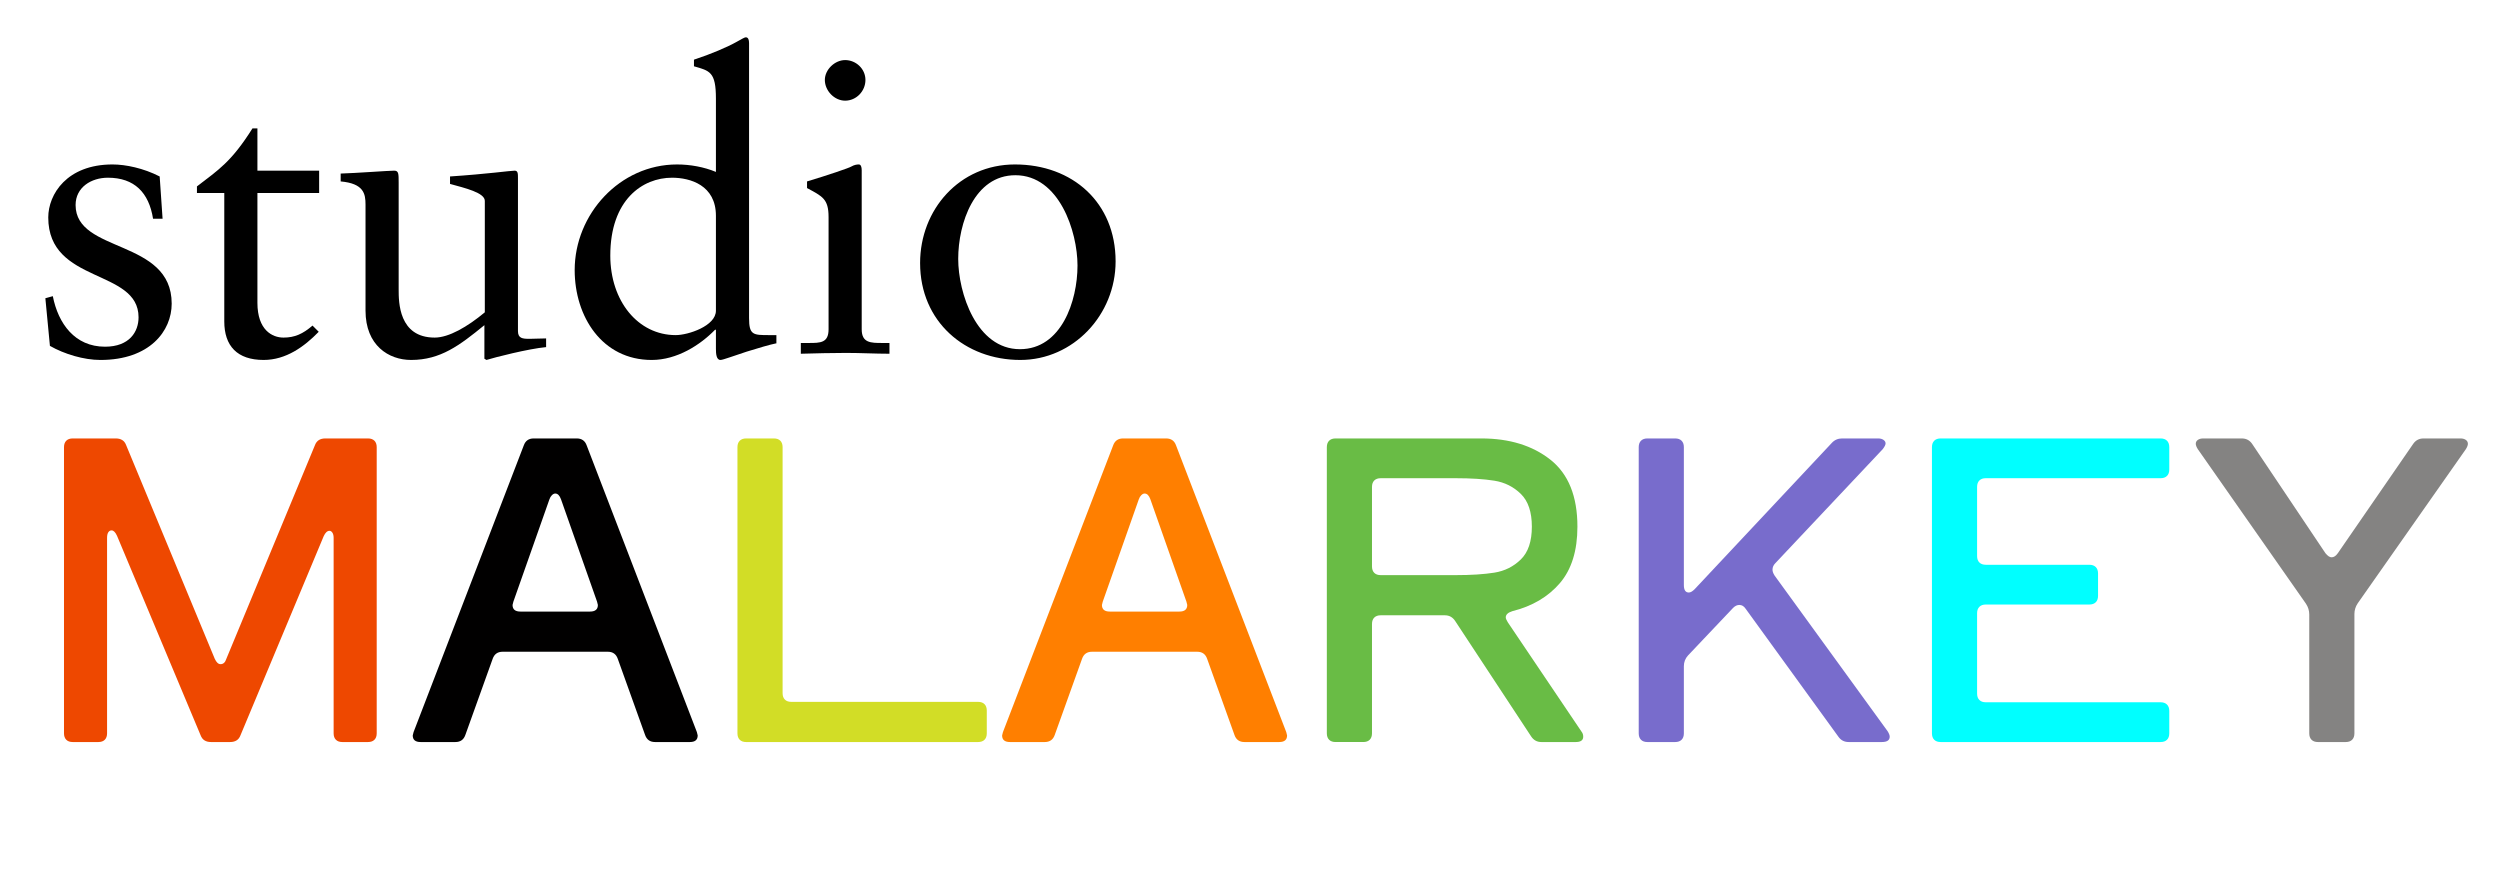
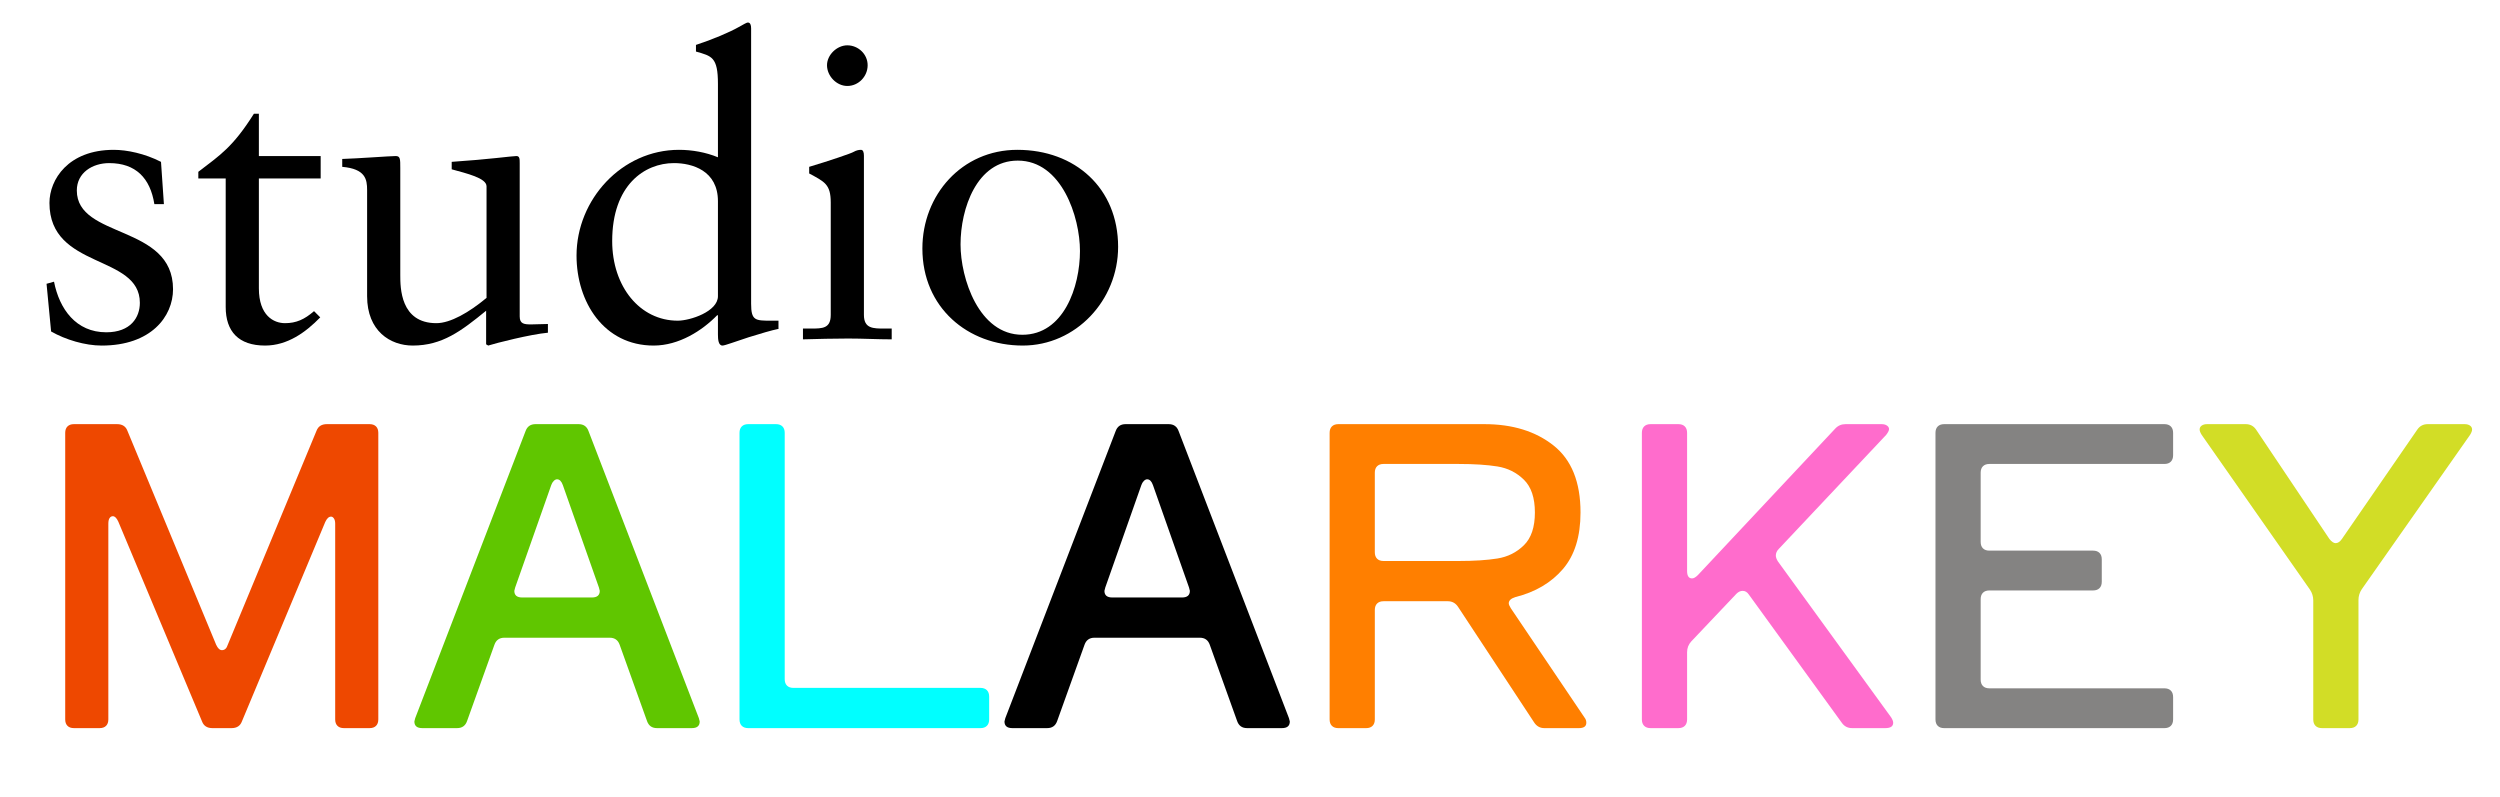
- <svg xmlns="http://www.w3.org/2000/svg" version="1.1" id="Layer_1" x="0px" y="0px" width="419.783px" height="149.639px" viewBox="-97.002 -49.168 419.783 149.639" enable-background="new -97.002 -49.168 419.783 149.639" xml:space="preserve">
+ <svg xmlns="http://www.w3.org/2000/svg" version="1.1" id="Layer_1" x="0px" y="0px" width="428.857px" height="136.714px" viewBox="0 0 428.857 136.714" enable-background="new 0 0 428.857 136.714" xml:space="preserve">
  <g>
-     <path d="M-88.134,0.563c0.904,4.59,3.686,8.485,8.763,8.485c4.104,0,5.634-2.504,5.634-4.938c0-8.207-15.162-5.564-15.162-16.762   c0-3.895,3.13-8.902,10.78-8.902c2.226,0,5.216,0.626,7.929,2.017l0.487,7.094h-1.6c-0.695-4.381-3.13-6.885-7.581-6.885   c-2.782,0-5.425,1.6-5.425,4.59c0,8.137,16.136,5.633,16.136,16.553c0,4.59-3.686,9.459-11.962,9.459   c-2.782,0-6.051-0.974-8.485-2.365l-0.765-7.999L-88.134,0.563z" />
-     <path d="M-53.778,1.676c0,4.59,2.504,5.842,4.382,5.842s3.269-0.626,4.868-2.017l1.043,1.043c-2.434,2.504-5.495,4.729-9.25,4.729   c-4.451,0-6.607-2.365-6.607-6.468v-21.561h-4.59v-1.113c3.617-2.782,5.773-4.104,9.32-9.737h0.834v7.094h10.363v3.755h-10.363   V1.676z" />
-     <path d="M-10.032,6.405c0,1.252,0.765,1.321,1.947,1.321c0.834,0,1.878-0.069,2.782-0.069v1.46   c-2.99,0.278-8.693,1.739-10.015,2.156l-0.348-0.209V5.431c-4.173,3.408-7.372,5.842-12.31,5.842c-3.756,0-7.65-2.435-7.65-8.277   v-17.805c0-1.808-0.278-3.547-4.173-3.895v-1.321c2.504-0.07,8.068-0.487,8.972-0.487c0.765,0,0.765,0.487,0.765,2.017V-0.55   c0,2.086,0,8.068,6.051,8.068c2.365,0,5.494-1.808,8.416-4.243v-18.708c0-1.391-3.338-2.156-5.842-2.852v-1.252   c6.259-0.417,10.154-0.974,10.85-0.974c0.557,0,0.557,0.487,0.557,1.251V6.405z" />
-     <path d="M28.775,4.249c0,2.852,0.695,2.852,3.408,2.852h1.182v1.391h-0.069c-1.043,0.208-2.921,0.765-4.938,1.391   c-2.156,0.695-3.964,1.391-4.382,1.391c-0.695,0-0.765-1.043-0.765-1.878V6.197h-0.139c-2.504,2.573-6.399,5.077-10.641,5.077   c-8.346,0-12.937-7.303-12.937-15.092c0-9.389,7.581-17.735,17.179-17.735c2.226,0,4.521,0.417,6.538,1.252v-12.311   c0-4.521-1.043-4.66-3.687-5.425v-1.113c2.782-0.904,5.703-2.156,7.164-2.99c0.765-0.417,1.322-0.765,1.53-0.765   c0.417,0,0.557,0.417,0.557,0.974V4.249z M23.211-12.93c0-5.146-4.312-6.398-7.373-6.398c-4.938,0-10.363,3.686-10.363,13.075   c0,7.65,4.66,13.354,10.989,13.354c2.086,0,6.747-1.53,6.747-4.104V-12.93z" />
-     <path d="M37.467,8.422h1.321c1.948,0,3.338,0,3.338-2.295v-18.848c0-3.061-1.043-3.478-3.616-4.869v-1.113   c3.269-0.974,7.164-2.295,7.441-2.504c0.487-0.278,0.904-0.348,1.252-0.348s0.487,0.417,0.487,0.974V6.127   c0,2.295,1.53,2.295,3.478,2.295h1.183v1.808c-2.365,0-4.799-0.139-7.303-0.139c-2.504,0-5.008,0.07-7.581,0.139V8.422z    M44.909-32.264c-1.809,0-3.408-1.669-3.408-3.478c0-1.739,1.669-3.338,3.408-3.338c1.808,0,3.408,1.46,3.408,3.338   S46.787-32.264,44.909-32.264z" />
-     <path d="M73.423-21.554c9.667,0,16.9,6.398,16.9,16.274c0,8.972-7.094,16.553-15.997,16.553c-9.25,0-16.831-6.399-16.831-16.275   C57.496-13.973,64.104-21.554,73.423-21.554z M74.258,9.465c6.955,0,9.667-8.068,9.667-14.049c0-5.703-3.061-15.162-10.433-15.162   c-6.885,0-9.598,8.068-9.598,14.049C63.895,0.007,66.955,9.465,74.258,9.465z" />
-     <path fill="#EE4800" d="M-34.131,24.835c0.254,0.255,0.383,0.615,0.383,1.078v48.056c0,0.465-0.128,0.824-0.383,1.078   c-0.255,0.256-0.615,0.383-1.078,0.383h-4.312c-0.464,0-0.824-0.127-1.078-0.383c-0.255-0.254-0.382-0.613-0.382-1.078V41.144   c0-0.371-0.07-0.661-0.209-0.87c-0.139-0.208-0.302-0.312-0.487-0.312c-0.372,0-0.695,0.302-0.974,0.904l-13.979,33.452   c-0.278,0.742-0.859,1.112-1.739,1.112h-3.199c-0.881,0-1.46-0.37-1.739-1.112l-14.048-33.522   c-0.278-0.602-0.581-0.903-0.904-0.903c-0.232,0-0.417,0.104-0.556,0.312s-0.209,0.521-0.209,0.939v32.825   c0,0.465-0.128,0.824-0.382,1.078c-0.255,0.256-0.615,0.383-1.078,0.383h-4.312c-0.464,0-0.824-0.127-1.078-0.383   c-0.255-0.254-0.382-0.613-0.382-1.078V25.913c0-0.463,0.127-0.823,0.382-1.078c0.254-0.254,0.614-0.383,1.078-0.383h7.233   c0.88,0,1.46,0.372,1.738,1.113l14.883,35.887c0.278,0.603,0.602,0.903,0.974,0.903c0.463,0,0.788-0.301,0.974-0.903l14.883-35.887   c0.278-0.741,0.857-1.113,1.739-1.113h7.164C-34.746,24.452-34.386,24.581-34.131,24.835z" />
-     <path fill="#010000" d="M20.15,74.318c0,0.742-0.441,1.112-1.321,1.112h-5.842c-0.835,0-1.391-0.394-1.669-1.183l-4.59-12.796   c-0.278-0.788-0.834-1.183-1.669-1.183h-17.665c-0.834,0-1.391,0.395-1.669,1.183l-4.59,12.796   c-0.278,0.789-0.834,1.183-1.669,1.183h-5.842c-0.881,0-1.321-0.37-1.321-1.112l0.139-0.557l18.5-48.126   c0.278-0.788,0.834-1.183,1.669-1.183h7.233c0.834,0,1.391,0.395,1.669,1.183l18.5,48.126L20.15,74.318z M-3.773,33.702   c-0.186,0-0.372,0.094-0.557,0.278c-0.186,0.187-0.325,0.418-0.417,0.695l-6.051,17.179l-0.139,0.557   c0,0.742,0.44,1.112,1.321,1.112H2.068c0.88,0,1.321-0.37,1.321-1.112L3.25,51.854L-2.8,34.676   C-3.033,34.027-3.356,33.702-3.773,33.702z" />
-     <path fill="#D2DD26" d="M34.024,24.835c0.254,0.255,0.383,0.615,0.383,1.078v41.311c0,0.464,0.127,0.823,0.382,1.077   c0.254,0.256,0.614,0.383,1.078,0.383h31.365c0.463,0,0.823,0.128,1.078,0.383c0.254,0.255,0.382,0.615,0.382,1.078v3.824   c0,0.465-0.128,0.824-0.382,1.078c-0.255,0.256-0.615,0.383-1.078,0.383H28.287c-0.464,0-0.824-0.127-1.078-0.383   c-0.255-0.254-0.383-0.613-0.383-1.078V25.913c0-0.463,0.127-0.823,0.383-1.078c0.254-0.254,0.614-0.383,1.078-0.383h4.659   C33.41,24.452,33.769,24.581,34.024,24.835z" />
-     <path fill="#FF7F00" d="M119.115,74.318c0,0.742-0.441,1.112-1.322,1.112h-5.842c-0.834,0-1.391-0.394-1.668-1.183l-4.592-12.796   c-0.277-0.788-0.834-1.183-1.668-1.183H86.358c-0.834,0-1.391,0.395-1.669,1.183l-4.59,12.796   c-0.278,0.789-0.834,1.183-1.669,1.183h-5.842c-0.881,0-1.321-0.37-1.321-1.112l0.139-0.557l18.5-48.126   c0.278-0.788,0.834-1.183,1.669-1.183h7.233c0.835,0,1.392,0.395,1.669,1.183l18.5,48.126L119.115,74.318z M95.191,33.702   c-0.186,0-0.372,0.094-0.557,0.278c-0.186,0.187-0.325,0.418-0.417,0.695l-6.051,17.179l-0.139,0.557   c0,0.742,0.44,1.112,1.321,1.112h11.684c0.879,0,1.32-0.37,1.32-1.112l-0.139-0.557l-6.05-17.179   C95.931,34.027,95.608,33.702,95.191,33.702z" />
-     <path fill="#69BC45" d="M155.835,54.497c0,0.186,0.115,0.464,0.348,0.835l12.379,18.36c0.186,0.232,0.279,0.511,0.279,0.834   c0,0.604-0.418,0.904-1.252,0.904h-5.773c-0.742,0-1.32-0.324-1.738-0.974l-12.727-19.334c-0.418-0.648-0.998-0.974-1.738-0.974   h-10.781c-0.463,0-0.822,0.128-1.078,0.383c-0.254,0.255-0.381,0.614-0.381,1.077v18.36c0,0.465-0.129,0.824-0.383,1.078   c-0.256,0.256-0.615,0.383-1.078,0.383h-4.66c-0.463,0-0.824-0.127-1.078-0.383c-0.256-0.254-0.383-0.613-0.383-1.078V25.913   c0-0.463,0.127-0.823,0.383-1.078c0.254-0.254,0.615-0.383,1.078-0.383h24.48c4.729,0,8.6,1.194,11.615,3.582   c3.012,2.389,4.52,6.133,4.52,11.232c0,4.033-0.984,7.198-2.955,9.493s-4.625,3.859-7.963,4.694   C156.207,53.686,155.835,54.034,155.835,54.497z M134.832,31.129c-0.463,0-0.822,0.129-1.078,0.383   c-0.254,0.256-0.381,0.615-0.381,1.078v13.353c0,0.465,0.127,0.824,0.381,1.078c0.256,0.256,0.615,0.383,1.078,0.383h12.588   c2.598,0,4.766-0.139,6.504-0.417s3.221-1.02,4.451-2.226c1.227-1.205,1.842-3.036,1.842-5.494c0-2.457-0.615-4.288-1.842-5.494   c-1.23-1.205-2.713-1.947-4.451-2.226s-3.906-0.418-6.504-0.418H134.832z" />
-     <path fill="#786CCC" d="M220.304,74.526c0,0.604-0.441,0.904-1.32,0.904h-5.564c-0.742,0-1.322-0.301-1.738-0.904l-15.578-21.49   c-0.279-0.417-0.627-0.625-1.045-0.625c-0.371,0-0.719,0.162-1.043,0.486l-7.58,7.998c-0.465,0.511-0.695,1.112-0.695,1.808v11.267   c0,0.465-0.129,0.824-0.383,1.078c-0.256,0.256-0.615,0.383-1.078,0.383h-4.66c-0.463,0-0.822-0.127-1.076-0.383   c-0.256-0.254-0.383-0.613-0.383-1.078V25.913c0-0.463,0.127-0.823,0.383-1.078c0.254-0.254,0.613-0.383,1.076-0.383h4.66   c0.463,0,0.822,0.128,1.078,0.383c0.254,0.255,0.383,0.615,0.383,1.078v23.159c0,0.835,0.277,1.252,0.834,1.252   c0.279,0,0.604-0.185,0.975-0.557l23.02-24.55c0.463-0.51,1.043-0.765,1.738-0.765h6.051c0.371,0,0.672,0.082,0.904,0.244   c0.232,0.163,0.348,0.36,0.348,0.591c0,0.232-0.162,0.556-0.486,0.974l-18.014,19.125c-0.324,0.324-0.486,0.695-0.486,1.112   c0,0.278,0.115,0.604,0.348,0.974l18.986,26.149C220.189,73.994,220.304,74.295,220.304,74.526z" />
-     <path fill="#00FFFF" d="M266.865,24.835c0.256,0.255,0.383,0.615,0.383,1.078v3.755c0,0.464-0.127,0.823-0.383,1.078   c-0.254,0.255-0.615,0.382-1.078,0.382h-29.348c-0.465,0-0.824,0.129-1.078,0.383c-0.256,0.256-0.383,0.615-0.383,1.078v11.614   c0,0.464,0.127,0.824,0.383,1.078c0.254,0.255,0.613,0.383,1.078,0.383h17.387c0.463,0,0.822,0.128,1.078,0.382   c0.254,0.256,0.383,0.615,0.383,1.078v3.756c0,0.464-0.129,0.823-0.383,1.078c-0.256,0.255-0.615,0.382-1.078,0.382h-17.387   c-0.465,0-0.824,0.129-1.078,0.383c-0.256,0.255-0.383,0.615-0.383,1.078v13.492c0,0.464,0.127,0.823,0.383,1.078   c0.254,0.255,0.613,0.382,1.078,0.382h29.348c0.463,0,0.824,0.129,1.078,0.383c0.256,0.255,0.383,0.615,0.383,1.078v3.755   c0,0.465-0.127,0.824-0.383,1.078c-0.254,0.256-0.615,0.383-1.078,0.383h-36.928c-0.465,0-0.824-0.127-1.078-0.383   c-0.256-0.254-0.383-0.613-0.383-1.078V25.913c0-0.463,0.127-0.823,0.383-1.078c0.254-0.254,0.613-0.383,1.078-0.383h36.928   C266.25,24.452,266.611,24.581,266.865,24.835z" />
-     <path fill="#848382" d="M309.949,24.452h6.189c0.371,0,0.672,0.082,0.904,0.244c0.232,0.163,0.348,0.382,0.348,0.661   c0,0.232-0.115,0.534-0.348,0.904l-18.15,25.872c-0.373,0.556-0.557,1.159-0.557,1.808v20.029c0,0.465-0.129,0.824-0.383,1.078   c-0.256,0.256-0.615,0.383-1.078,0.383h-4.66c-0.463,0-0.824-0.127-1.078-0.383c-0.254-0.254-0.383-0.613-0.383-1.078V54.01   c0-0.648-0.186-1.251-0.555-1.808l-18.152-25.941c-0.232-0.371-0.348-0.672-0.348-0.904c0-0.278,0.115-0.498,0.348-0.661   c0.23-0.162,0.531-0.244,0.904-0.244h6.467c0.742,0,1.322,0.302,1.74,0.904l12.309,18.361c0.371,0.464,0.719,0.695,1.043,0.695   c0.371,0,0.719-0.231,1.043-0.695l12.658-18.361C308.628,24.755,309.207,24.452,309.949,24.452z" />
+     <path d="M9.266,48.323c0.925,4.695,3.771,8.679,8.963,8.679c4.197,0,5.762-2.561,5.762-5.05c0-8.395-15.508-5.691-15.508-17.144   c0-3.984,3.201-9.105,11.026-9.105c2.276,0,5.335,0.64,8.11,2.063l0.498,7.256h-1.636c-0.711-4.481-3.201-7.042-7.754-7.042   c-2.846,0-5.549,1.636-5.549,4.695c0,8.323,16.504,5.762,16.504,16.931c0,4.695-3.771,9.674-12.236,9.674   c-2.845,0-6.189-0.996-8.679-2.418l-0.782-8.181L9.266,48.323z" />
+     <path d="M44.408,49.461c0,4.695,2.561,5.976,4.482,5.976c1.92,0,3.343-0.64,4.979-2.063l1.067,1.067   c-2.49,2.561-5.62,4.837-9.461,4.837c-4.553,0-6.758-2.418-6.758-6.616V30.61h-4.695v-1.138c3.699-2.845,5.904-4.197,9.532-9.959   h0.854v7.256h10.6v3.841h-10.6V49.461z" />
+     <path d="M89.153,54.298c0,1.281,0.783,1.352,1.992,1.352c0.854,0,1.921-0.071,2.846-0.071v1.494   c-3.059,0.285-8.892,1.778-10.244,2.205l-0.356-0.213v-5.762c-4.268,3.485-7.541,5.975-12.591,5.975   c-3.842,0-7.825-2.49-7.825-8.465V32.602c0-1.849-0.285-3.628-4.268-3.983v-1.352c2.561-0.071,8.251-0.498,9.176-0.498   c0.783,0,0.783,0.498,0.783,2.063v18.353c0,2.134,0,8.252,6.189,8.252c2.418,0,5.62-1.85,8.607-4.339V31.961   c0-1.422-3.415-2.205-5.976-2.917v-1.28c6.402-0.427,10.386-0.996,11.097-0.996c0.569,0,0.569,0.498,0.569,1.28V54.298z" />
+     <path d="M128.848,52.093c0,2.917,0.711,2.917,3.486,2.917h1.209v1.423h-0.071c-1.067,0.213-2.988,0.782-5.051,1.423   c-2.205,0.711-4.055,1.422-4.481,1.422c-0.711,0-0.783-1.067-0.783-1.92v-3.272h-0.142c-2.561,2.632-6.544,5.193-10.884,5.193   c-8.537,0-13.231-7.469-13.231-15.437c0-9.604,7.754-18.14,17.571-18.14c2.276,0,4.624,0.427,6.687,1.28V14.391   c0-4.624-1.067-4.766-3.77-5.548V7.704c2.845-0.925,5.833-2.205,7.327-3.059c0.782-0.427,1.352-0.782,1.565-0.782   c0.427,0,0.569,0.427,0.569,0.996V52.093z M123.157,34.522c0-5.264-4.41-6.544-7.541-6.544c-5.05,0-10.599,3.77-10.599,13.374   c0,7.825,4.766,13.658,11.24,13.658c2.134,0,6.9-1.565,6.9-4.197V34.522z" />
+     <path d="M137.741,56.361h1.352c1.992,0,3.415,0,3.415-2.348V34.736c0-3.13-1.067-3.557-3.699-4.979v-1.138   c3.344-0.996,7.327-2.348,7.612-2.561c0.498-0.285,0.925-0.355,1.28-0.355c0.356,0,0.498,0.427,0.498,0.996v27.316   c0,2.348,1.565,2.348,3.557,2.348h1.209v1.85c-2.418,0-4.908-0.142-7.469-0.142s-5.122,0.071-7.754,0.142V56.361z M145.353,14.747   c-1.85,0-3.486-1.708-3.486-3.557c0-1.779,1.707-3.415,3.486-3.415c1.849,0,3.485,1.494,3.485,3.415   C148.838,13.11,147.273,14.747,145.353,14.747z" />
+     <path d="M174.519,25.702c9.888,0,17.286,6.544,17.286,16.646c0,9.176-7.256,16.93-16.361,16.93   c-9.461,0-17.215-6.544-17.215-16.646C158.229,33.456,164.987,25.702,174.519,25.702z M175.373,57.428   c7.113,0,9.888-8.251,9.888-14.369c0-5.833-3.13-15.508-10.67-15.508c-7.042,0-9.817,8.251-9.817,14.37   C164.773,47.754,167.903,57.428,175.373,57.428z" />
+     <path fill="#EE4800" d="M64.505,73.15c0.26,0.261,0.391,0.629,0.391,1.103v49.156c0,0.475-0.131,0.843-0.391,1.103   c-0.261,0.261-0.629,0.391-1.103,0.391h-4.41c-0.475,0-0.843-0.13-1.103-0.391c-0.261-0.26-0.391-0.628-0.391-1.103V89.832   c0-0.379-0.071-0.676-0.213-0.889s-0.309-0.32-0.498-0.32c-0.38,0-0.711,0.309-0.996,0.925l-14.299,34.218   c-0.285,0.759-0.878,1.138-1.779,1.138h-3.272c-0.902,0-1.494-0.379-1.779-1.138l-14.37-34.289   c-0.285-0.616-0.594-0.925-0.925-0.925c-0.238,0-0.427,0.106-0.569,0.32s-0.213,0.534-0.213,0.96v33.577   c0,0.475-0.131,0.843-0.391,1.103c-0.261,0.261-0.629,0.391-1.103,0.391h-4.411c-0.475,0-0.843-0.13-1.103-0.391   c-0.261-0.26-0.391-0.628-0.391-1.103V74.253c0-0.474,0.13-0.841,0.391-1.103c0.26-0.26,0.628-0.392,1.103-0.392h7.398   c0.9,0,1.494,0.38,1.778,1.138l15.224,36.708c0.285,0.617,0.616,0.925,0.996,0.925c0.474,0,0.806-0.308,0.996-0.925l15.224-36.708   c0.285-0.758,0.877-1.138,1.778-1.138h7.327C63.876,72.759,64.244,72.89,64.505,73.15z" />
+     <path fill="#60C600" d="M120.028,123.765c0,0.759-0.451,1.138-1.352,1.138h-5.976c-0.854,0-1.423-0.402-1.707-1.209l-4.695-13.089   c-0.285-0.806-0.854-1.209-1.708-1.209H86.522c-0.854,0-1.423,0.404-1.708,1.209l-4.695,13.089   c-0.285,0.807-0.854,1.209-1.708,1.209h-5.976c-0.901,0-1.352-0.379-1.352-1.138l0.142-0.569L90.15,73.968   c0.285-0.806,0.854-1.209,1.708-1.209h7.398c0.854,0,1.422,0.404,1.707,1.209l18.923,49.228L120.028,123.765z M95.557,82.22   c-0.19,0-0.38,0.096-0.569,0.285c-0.19,0.19-0.333,0.427-0.427,0.711l-6.189,17.571l-0.143,0.569c0,0.759,0.45,1.138,1.352,1.138   h11.951c0.9,0,1.352-0.379,1.352-1.138l-0.143-0.569l-6.189-17.571C96.315,82.553,95.984,82.22,95.557,82.22z" />
+     <path fill="#00FFFF" d="M134.221,73.15c0.26,0.261,0.391,0.629,0.391,1.103v42.256c0,0.475,0.13,0.843,0.391,1.103   c0.26,0.261,0.628,0.391,1.103,0.391h32.083c0.474,0,0.841,0.131,1.103,0.391c0.26,0.261,0.392,0.629,0.392,1.103v3.913   c0,0.475-0.131,0.843-0.392,1.103c-0.261,0.261-0.629,0.391-1.103,0.391h-39.837c-0.475,0-0.842-0.13-1.103-0.391   c-0.261-0.26-0.391-0.628-0.391-1.103V74.253c0-0.474,0.13-0.841,0.391-1.103c0.26-0.26,0.628-0.392,1.103-0.392h4.766   C133.591,72.759,133.959,72.89,134.221,73.15z" />
+     <path d="M221.257,123.765c0,0.759-0.451,1.138-1.352,1.138h-5.976c-0.854,0-1.423-0.402-1.707-1.209l-4.695-13.089   c-0.285-0.806-0.854-1.209-1.708-1.209h-18.069c-0.854,0-1.423,0.404-1.708,1.209l-4.695,13.089   c-0.285,0.807-0.854,1.209-1.708,1.209h-5.976c-0.901,0-1.352-0.379-1.352-1.138l0.142-0.569l18.923-49.228   c0.285-0.806,0.854-1.209,1.708-1.209h7.398c0.854,0,1.422,0.404,1.707,1.209l18.923,49.228L221.257,123.765z M196.786,82.22   c-0.19,0-0.38,0.096-0.569,0.285c-0.19,0.19-0.333,0.427-0.427,0.711l-6.189,17.571l-0.143,0.569c0,0.759,0.45,1.138,1.352,1.138   h11.951c0.9,0,1.352-0.379,1.352-1.138l-0.143-0.569l-6.189-17.571C197.544,82.553,197.213,82.22,196.786,82.22z" />
+     <path fill="#FF7F00" d="M258.818,103.491c0,0.19,0.118,0.475,0.356,0.854l12.663,18.781c0.189,0.238,0.284,0.522,0.284,0.854   c0,0.617-0.427,0.925-1.28,0.925h-5.904c-0.759,0-1.352-0.331-1.779-0.996l-13.018-19.776c-0.427-0.664-1.021-0.996-1.778-0.996   h-11.027c-0.475,0-0.842,0.131-1.103,0.392c-0.261,0.261-0.391,0.629-0.391,1.103v18.78c0,0.475-0.131,0.843-0.391,1.103   c-0.261,0.261-0.629,0.391-1.103,0.391h-4.766c-0.475,0-0.842-0.13-1.103-0.391c-0.261-0.26-0.391-0.628-0.391-1.103V74.253   c0-0.474,0.13-0.841,0.391-1.103c0.26-0.26,0.628-0.392,1.103-0.392h25.041c4.837,0,8.797,1.222,11.88,3.664   c3.082,2.443,4.624,6.272,4.624,11.489c0,4.126-1.008,7.363-3.023,9.71c-2.017,2.348-4.731,3.948-8.146,4.802   C259.197,102.662,258.818,103.017,258.818,103.491z M237.334,79.588c-0.475,0-0.842,0.131-1.103,0.391   c-0.261,0.261-0.391,0.629-0.391,1.103v13.659c0,0.475,0.13,0.842,0.391,1.103c0.26,0.261,0.628,0.391,1.103,0.391h12.876   c2.656,0,4.873-0.142,6.652-0.427c1.778-0.284,3.295-1.042,4.553-2.276c1.256-1.232,1.885-3.105,1.885-5.62   c0-2.513-0.629-4.386-1.885-5.62c-1.257-1.233-2.774-1.992-4.553-2.276c-1.779-0.285-3.996-0.427-6.652-0.427H237.334z" />
+     <path fill="#FF6CCC" d="M324.763,123.979c0,0.617-0.451,0.925-1.352,0.925h-5.69c-0.76,0-1.352-0.308-1.778-0.925l-15.936-21.982   c-0.284-0.427-0.64-0.64-1.066-0.64c-0.381,0-0.736,0.167-1.067,0.498l-7.754,8.181c-0.475,0.522-0.712,1.138-0.712,1.85v11.524   c0,0.475-0.131,0.843-0.391,1.103c-0.262,0.261-0.63,0.391-1.104,0.391h-4.766c-0.475,0-0.843-0.13-1.103-0.391   c-0.262-0.26-0.392-0.628-0.392-1.103V74.253c0-0.474,0.13-0.841,0.392-1.103c0.26-0.26,0.628-0.392,1.103-0.392h4.766   c0.474,0,0.842,0.131,1.104,0.392c0.26,0.261,0.391,0.629,0.391,1.103v23.689c0,0.854,0.285,1.28,0.854,1.28   c0.285,0,0.616-0.189,0.996-0.569l23.547-25.112c0.474-0.521,1.067-0.783,1.778-0.783h6.189c0.379,0,0.687,0.083,0.925,0.249   c0.236,0.167,0.355,0.368,0.355,0.605c0,0.238-0.167,0.569-0.498,0.996l-18.425,19.563c-0.332,0.333-0.498,0.711-0.498,1.138   c0,0.285,0.118,0.617,0.355,0.996l19.421,26.748C324.645,123.434,324.763,123.742,324.763,123.979z" />
+     <path fill="#848382" d="M372.389,73.15c0.26,0.261,0.392,0.629,0.392,1.103v3.841c0,0.475-0.132,0.843-0.392,1.103   c-0.261,0.261-0.629,0.392-1.103,0.392h-30.021c-0.475,0-0.843,0.131-1.103,0.391c-0.261,0.261-0.392,0.629-0.392,1.103v11.88   c0,0.475,0.131,0.842,0.392,1.103c0.26,0.261,0.628,0.391,1.103,0.391h17.785c0.473,0,0.841,0.131,1.103,0.391   c0.26,0.261,0.391,0.629,0.391,1.103v3.841c0,0.475-0.131,0.843-0.391,1.103c-0.262,0.261-0.63,0.392-1.103,0.392h-17.785   c-0.475,0-0.843,0.131-1.103,0.391c-0.261,0.261-0.392,0.629-0.392,1.103v13.801c0,0.475,0.131,0.843,0.392,1.103   c0.26,0.261,0.628,0.392,1.103,0.392h30.021c0.474,0,0.842,0.131,1.103,0.391c0.26,0.261,0.392,0.629,0.392,1.103v3.841   c0,0.475-0.132,0.843-0.392,1.103c-0.261,0.261-0.629,0.391-1.103,0.391h-37.774c-0.475,0-0.843-0.13-1.103-0.391   c-0.262-0.26-0.392-0.628-0.392-1.103V74.253c0-0.474,0.13-0.841,0.392-1.103c0.26-0.26,0.628-0.392,1.103-0.392h37.774   C371.76,72.759,372.128,72.89,372.389,73.15z" />
+     <path fill="#D2DD26" d="M416.459,72.759h6.331c0.379,0,0.687,0.083,0.925,0.249c0.236,0.167,0.355,0.392,0.355,0.676   c0,0.238-0.119,0.546-0.355,0.925l-18.567,26.463c-0.38,0.569-0.569,1.186-0.569,1.85v20.488c0,0.475-0.131,0.843-0.391,1.103   c-0.262,0.261-0.63,0.391-1.103,0.391h-4.767c-0.475,0-0.843-0.13-1.103-0.391c-0.262-0.26-0.392-0.628-0.392-1.103v-20.417   c0-0.664-0.189-1.28-0.569-1.85l-18.566-26.535c-0.238-0.379-0.356-0.687-0.356-0.925c0-0.284,0.118-0.509,0.356-0.676   c0.236-0.166,0.544-0.249,0.925-0.249h6.615c0.759,0,1.352,0.309,1.778,0.925l12.592,18.781c0.379,0.475,0.734,0.711,1.067,0.711   c0.379,0,0.734-0.237,1.066-0.711l12.947-18.781C415.106,73.068,415.699,72.759,416.459,72.759z" />
  </g>
</svg>
